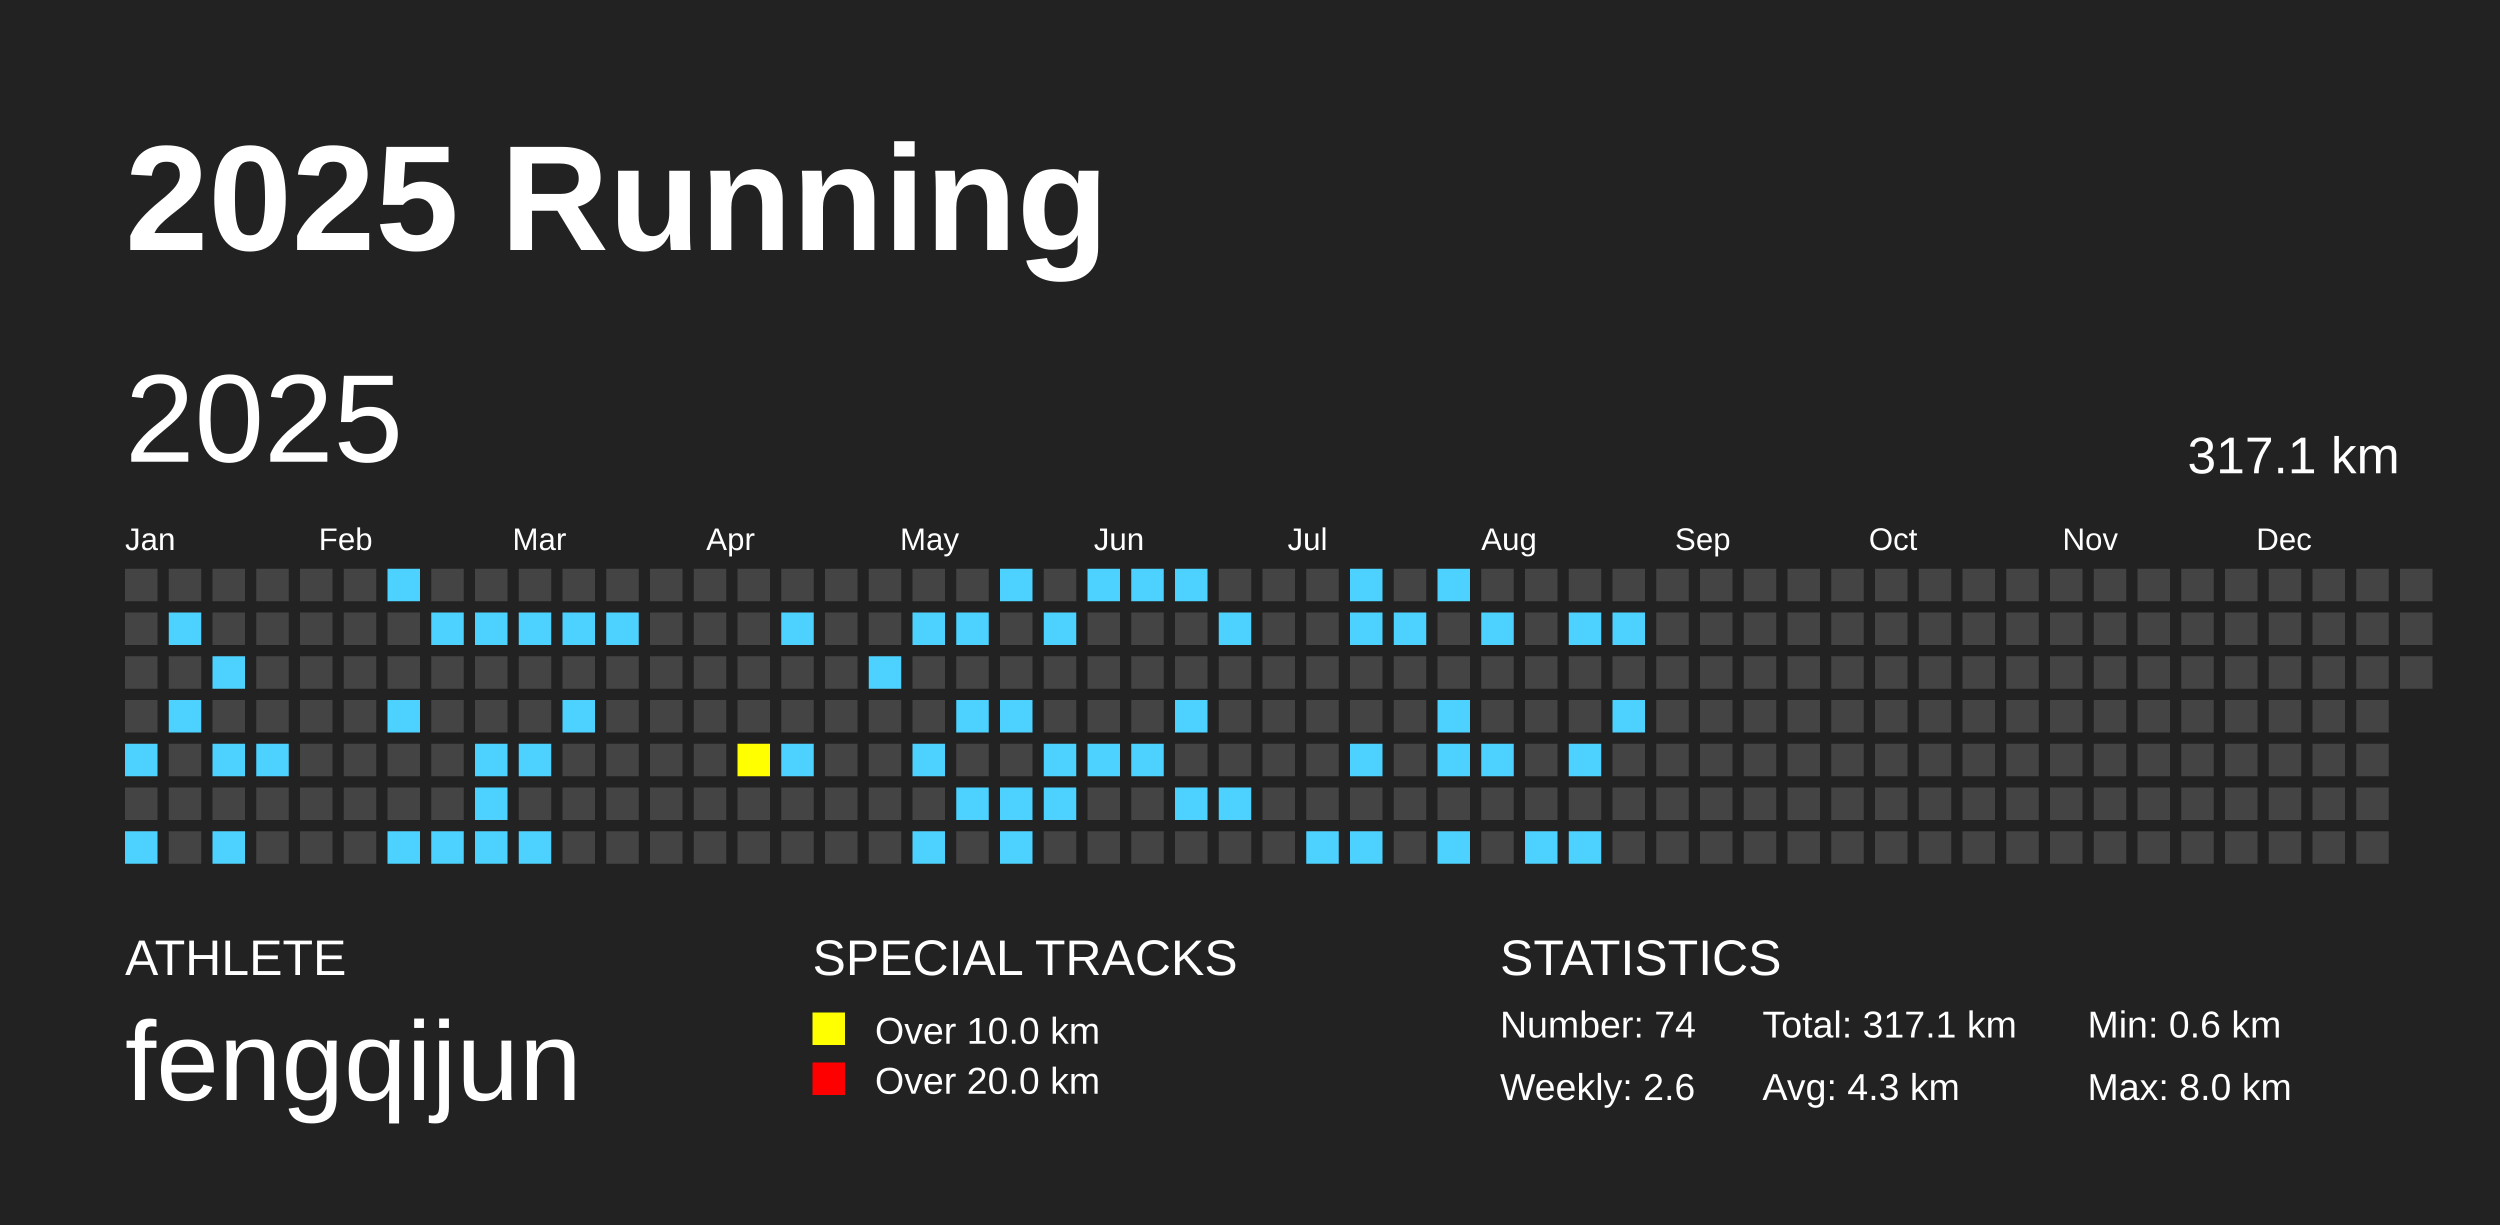
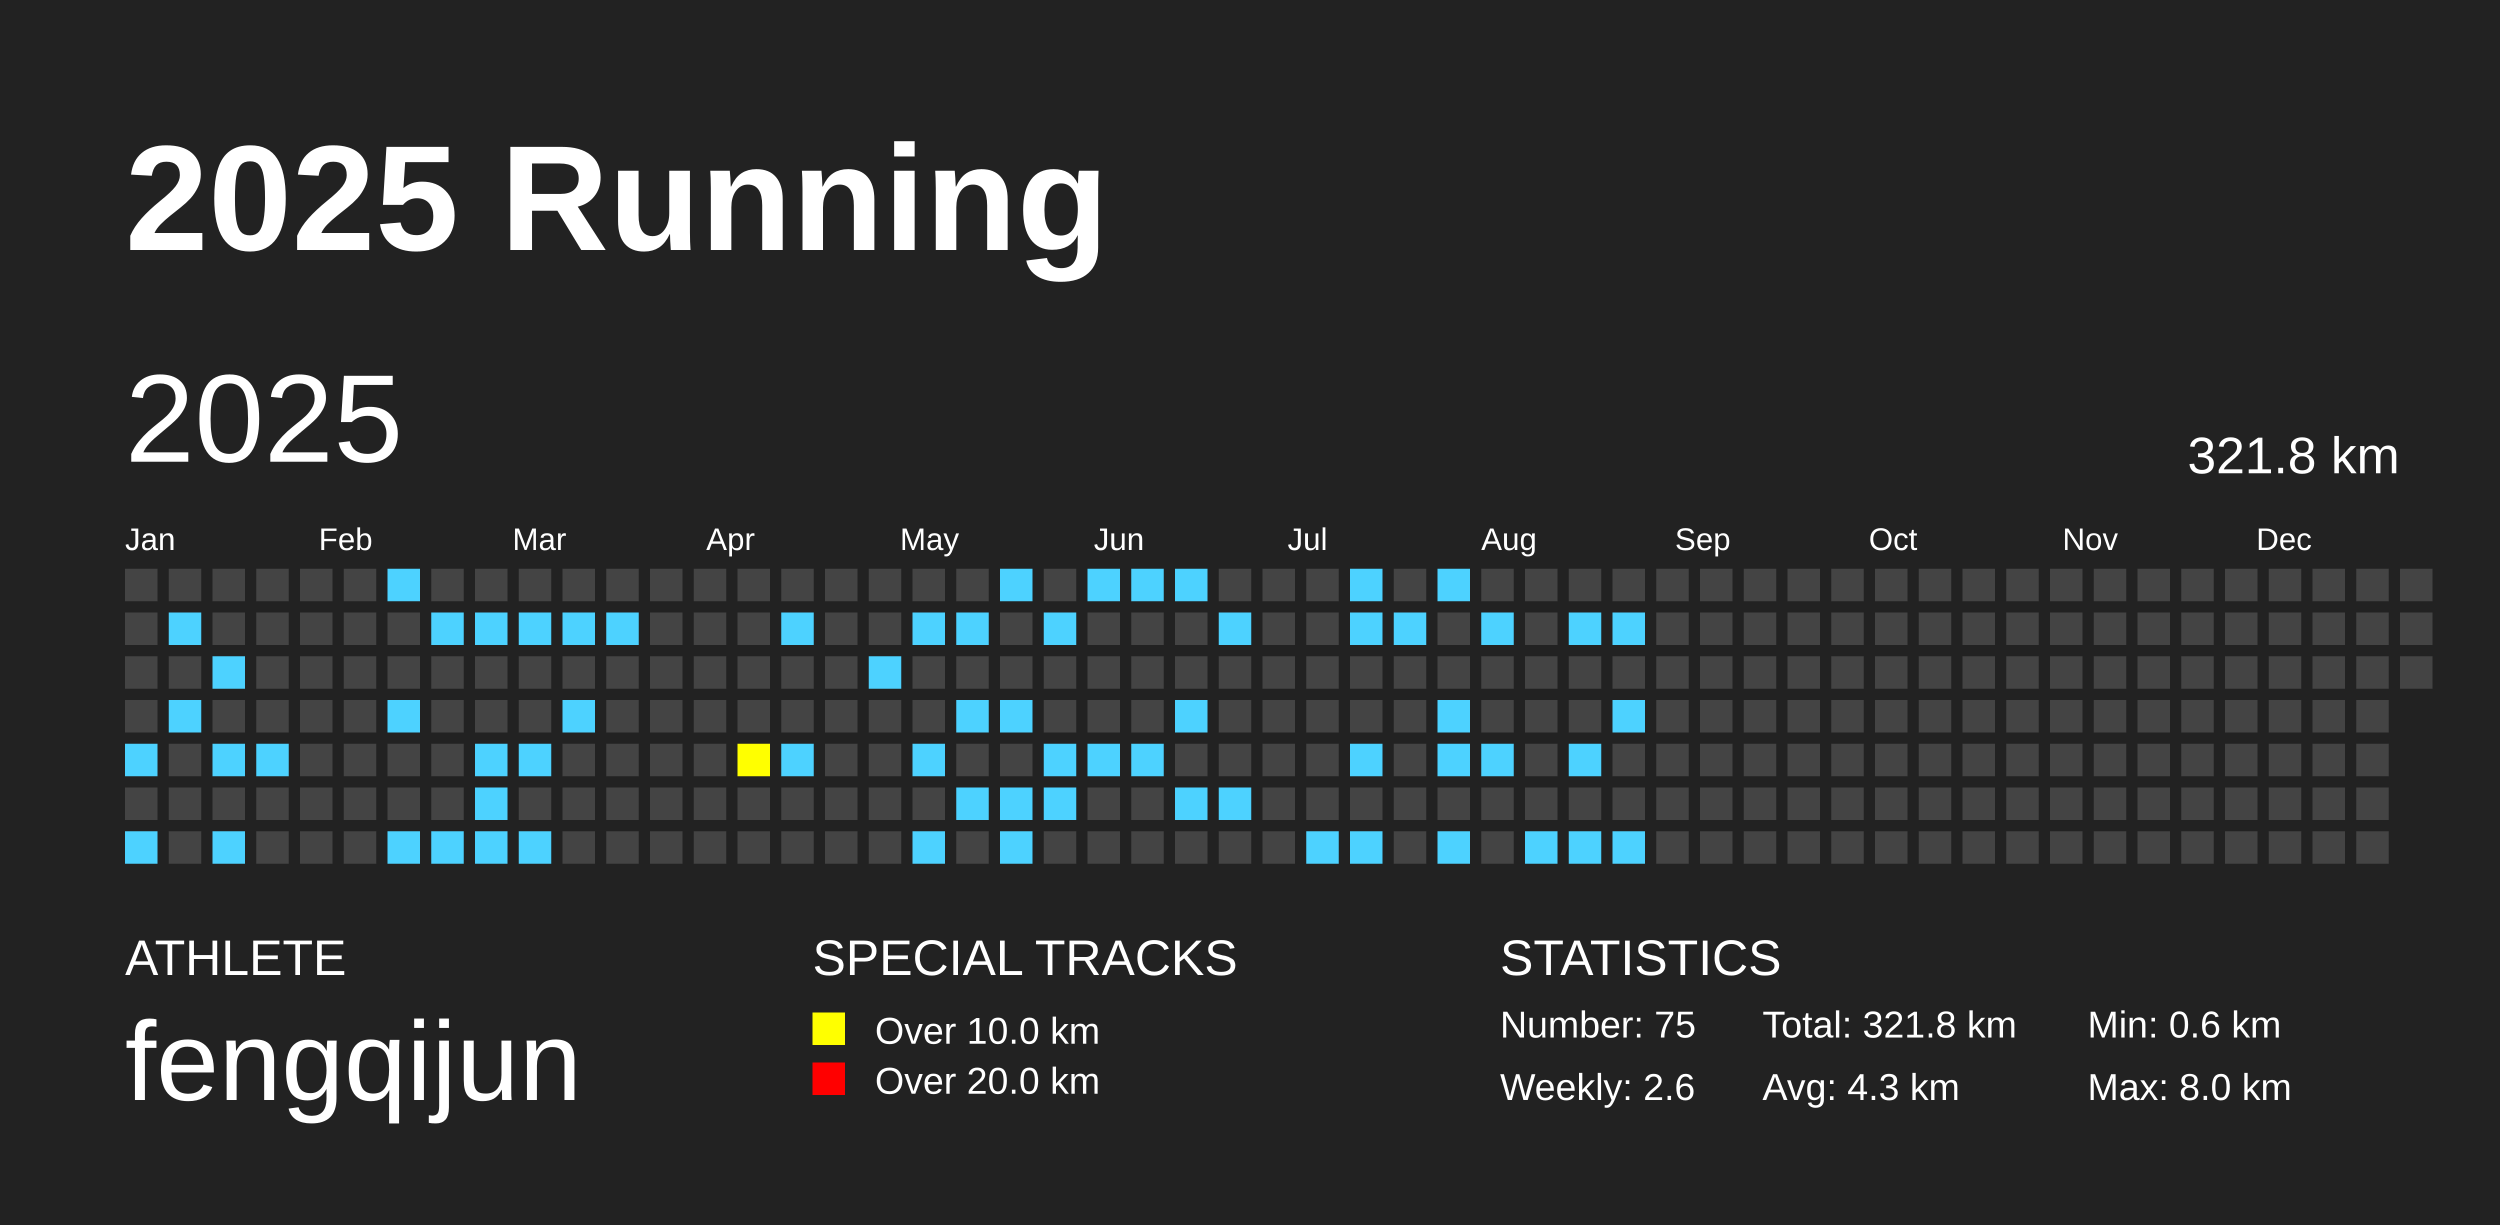
<svg xmlns="http://www.w3.org/2000/svg" baseProfile="full" height="98mm" version="1.1" viewBox="0,0,200,98" width="200mm">
  <defs />
  <rect fill="#222222" height="98" width="200" x="0" y="0" />
  <text fill="#FFFFFF" style="font-size:12px; font-family:Arial; font-weight:bold;" x="10" y="20">2025 Running</text>
  <text fill="#FFFFFF" style="font-size:4px; font-family:Arial" x="10" y="78">ATHLETE</text>
  <text fill="#FFFFFF" style="font-size:9px; font-family:Arial" x="10" y="88">fengqijun</text>
  <text fill="#FFFFFF" style="font-size:4px; font-family:Arial" x="65" y="78">SPECIAL TRACKS</text>
  <rect fill="yellow" height="2.6" width="2.6" x="65" y="81" />
  <text fill="#FFFFFF" style="font-size:3px; font-family:Arial" x="70" y="83.5">Over 10.0 km</text>
  <rect fill="red" height="2.6" width="2.6" x="65" y="85" />
  <text fill="#FFFFFF" style="font-size:3px; font-family:Arial" x="70" y="87.5">Over 20.0 km</text>
  <text fill="#FFFFFF" style="font-size:4px; font-family:Arial" x="120" y="78">STATISTICS</text>
-   <text fill="#FFFFFF" style="font-size:3px; font-family:Arial" x="120" y="83">Number: 74</text>
+   <text fill="#FFFFFF" style="font-size:3px; font-family:Arial" x="120" y="83">Number: 75</text>
  <text fill="#FFFFFF" style="font-size:3px; font-family:Arial" x="120" y="88">Weekly: 2.6</text>
-   <text fill="#FFFFFF" style="font-size:3px; font-family:Arial" x="141" y="83">Total: 317.1 km</text>
+   <text fill="#FFFFFF" style="font-size:3px; font-family:Arial" x="141" y="83">Total: 321.8 km</text>
  <text fill="#FFFFFF" style="font-size:3px; font-family:Arial" x="141" y="88">Avg: 4.3 km</text>
  <text fill="#FFFFFF" style="font-size:3px; font-family:Arial" x="167" y="83">Min: 0.6 km</text>
  <text fill="#FFFFFF" style="font-size:3px; font-family:Arial" x="167" y="88">Max: 8.0 km</text>
  <text dominant-baseline="hanging" fill="#FFFFFF" style="font-size:10.0px; font-family:Arial;" x="10" y="30">2025</text>
-   <text dominant-baseline="hanging" fill="#FFFFFF" style="font-size:4.125px; font-family:Arial;" x="175" y="35">317.1 km</text>
+   <text dominant-baseline="hanging" fill="#FFFFFF" style="font-size:4.125px; font-family:Arial;" x="175" y="35">321.8 km</text>
  <text fill="#FFFFFF" style="font-size:2.5px; font-family:Arial" x="10.0" y="44">Jan</text>
  <text fill="#FFFFFF" style="font-size:2.5px; font-family:Arial" x="25.5" y="44">Feb</text>
  <text fill="#FFFFFF" style="font-size:2.5px; font-family:Arial" x="41.0" y="44">Mar</text>
  <text fill="#FFFFFF" style="font-size:2.5px; font-family:Arial" x="56.5" y="44">Apr</text>
  <text fill="#FFFFFF" style="font-size:2.5px; font-family:Arial" x="72.0" y="44">May</text>
  <text fill="#FFFFFF" style="font-size:2.5px; font-family:Arial" x="87.5" y="44">Jun</text>
  <text fill="#FFFFFF" style="font-size:2.5px; font-family:Arial" x="103.0" y="44">Jul</text>
  <text fill="#FFFFFF" style="font-size:2.5px; font-family:Arial" x="118.5" y="44">Aug</text>
  <text fill="#FFFFFF" style="font-size:2.5px; font-family:Arial" x="134.0" y="44">Sep</text>
  <text fill="#FFFFFF" style="font-size:2.5px; font-family:Arial" x="149.5" y="44">Oct</text>
  <text fill="#FFFFFF" style="font-size:2.5px; font-family:Arial" x="165.0" y="44">Nov</text>
  <text fill="#FFFFFF" style="font-size:2.5px; font-family:Arial" x="180.5" y="44">Dec</text>
  <rect fill="#444444" height="2.6" width="2.6" x="10.0" y="45.5" />
  <rect fill="#444444" height="2.6" width="2.6" x="10.0" y="49.0" />
  <rect fill="#444444" height="2.6" width="2.6" x="10.0" y="52.5" />
  <rect fill="#444444" height="2.6" width="2.6" x="10.0" y="56.0" />
  <rect fill="#4DD2FF" height="2.6" width="2.6" x="10.0" y="59.5" />
  <rect fill="#444444" height="2.6" width="2.6" x="10.0" y="63.0" />
  <rect fill="#4DD2FF" height="2.6" width="2.6" x="10.0" y="66.5" />
  <rect fill="#444444" height="2.6" width="2.6" x="13.5" y="45.5" />
  <rect fill="#4DD2FF" height="2.6" width="2.6" x="13.5" y="49.0" />
  <rect fill="#444444" height="2.6" width="2.6" x="13.5" y="52.5" />
  <rect fill="#4DD2FF" height="2.6" width="2.6" x="13.5" y="56.0" />
  <rect fill="#444444" height="2.6" width="2.6" x="13.5" y="59.5" />
  <rect fill="#444444" height="2.6" width="2.6" x="13.5" y="63.0" />
  <rect fill="#444444" height="2.6" width="2.6" x="13.5" y="66.5" />
  <rect fill="#444444" height="2.6" width="2.6" x="17.0" y="45.5" />
  <rect fill="#444444" height="2.6" width="2.6" x="17.0" y="49.0" />
  <rect fill="#4DD2FF" height="2.6" width="2.6" x="17.0" y="52.5" />
  <rect fill="#444444" height="2.6" width="2.6" x="17.0" y="56.0" />
  <rect fill="#4DD2FF" height="2.6" width="2.6" x="17.0" y="59.5" />
  <rect fill="#444444" height="2.6" width="2.6" x="17.0" y="63.0" />
  <rect fill="#4DD2FF" height="2.6" width="2.6" x="17.0" y="66.5" />
  <rect fill="#444444" height="2.6" width="2.6" x="20.5" y="45.5" />
  <rect fill="#444444" height="2.6" width="2.6" x="20.5" y="49.0" />
  <rect fill="#444444" height="2.6" width="2.6" x="20.5" y="52.5" />
  <rect fill="#444444" height="2.6" width="2.6" x="20.5" y="56.0" />
  <rect fill="#4DD2FF" height="2.6" width="2.6" x="20.5" y="59.5" />
  <rect fill="#444444" height="2.6" width="2.6" x="20.5" y="63.0" />
  <rect fill="#444444" height="2.6" width="2.6" x="20.5" y="66.5" />
  <rect fill="#444444" height="2.6" width="2.6" x="24.0" y="45.5" />
  <rect fill="#444444" height="2.6" width="2.6" x="24.0" y="49.0" />
  <rect fill="#444444" height="2.6" width="2.6" x="24.0" y="52.5" />
  <rect fill="#444444" height="2.6" width="2.6" x="24.0" y="56.0" />
  <rect fill="#444444" height="2.6" width="2.6" x="24.0" y="59.5" />
  <rect fill="#444444" height="2.6" width="2.6" x="24.0" y="63.0" />
  <rect fill="#444444" height="2.6" width="2.6" x="24.0" y="66.5" />
  <rect fill="#444444" height="2.6" width="2.6" x="27.5" y="45.5" />
  <rect fill="#444444" height="2.6" width="2.6" x="27.5" y="49.0" />
  <rect fill="#444444" height="2.6" width="2.6" x="27.5" y="52.5" />
  <rect fill="#444444" height="2.6" width="2.6" x="27.5" y="56.0" />
  <rect fill="#444444" height="2.6" width="2.6" x="27.5" y="59.5" />
  <rect fill="#444444" height="2.6" width="2.6" x="27.5" y="63.0" />
  <rect fill="#444444" height="2.6" width="2.6" x="27.5" y="66.5" />
  <rect fill="#4DD2FF" height="2.6" width="2.6" x="31.0" y="45.5" />
  <rect fill="#444444" height="2.6" width="2.6" x="31.0" y="49.0" />
  <rect fill="#444444" height="2.6" width="2.6" x="31.0" y="52.5" />
  <rect fill="#4DD2FF" height="2.6" width="2.6" x="31.0" y="56.0" />
  <rect fill="#444444" height="2.6" width="2.6" x="31.0" y="59.5" />
  <rect fill="#444444" height="2.6" width="2.6" x="31.0" y="63.0" />
  <rect fill="#4DD2FF" height="2.6" width="2.6" x="31.0" y="66.5" />
  <rect fill="#444444" height="2.6" width="2.6" x="34.5" y="45.5" />
  <rect fill="#4DD2FF" height="2.6" width="2.6" x="34.5" y="49.0" />
  <rect fill="#444444" height="2.6" width="2.6" x="34.5" y="52.5" />
  <rect fill="#444444" height="2.6" width="2.6" x="34.5" y="56.0" />
  <rect fill="#444444" height="2.6" width="2.6" x="34.5" y="59.5" />
  <rect fill="#444444" height="2.6" width="2.6" x="34.5" y="63.0" />
  <rect fill="#4DD2FF" height="2.6" width="2.6" x="34.5" y="66.5" />
  <rect fill="#444444" height="2.6" width="2.6" x="38.0" y="45.5" />
  <rect fill="#4DD2FF" height="2.6" width="2.6" x="38.0" y="49.0" />
  <rect fill="#444444" height="2.6" width="2.6" x="38.0" y="52.5" />
  <rect fill="#444444" height="2.6" width="2.6" x="38.0" y="56.0" />
  <rect fill="#4DD2FF" height="2.6" width="2.6" x="38.0" y="59.5" />
  <rect fill="#4DD2FF" height="2.6" width="2.6" x="38.0" y="63.0" />
  <rect fill="#4DD2FF" height="2.6" width="2.6" x="38.0" y="66.5" />
  <rect fill="#444444" height="2.6" width="2.6" x="41.5" y="45.5" />
  <rect fill="#4DD2FF" height="2.6" width="2.6" x="41.5" y="49.0" />
  <rect fill="#444444" height="2.6" width="2.6" x="41.5" y="52.5" />
  <rect fill="#444444" height="2.6" width="2.6" x="41.5" y="56.0" />
  <rect fill="#4DD2FF" height="2.6" width="2.6" x="41.5" y="59.5" />
  <rect fill="#444444" height="2.6" width="2.6" x="41.5" y="63.0" />
  <rect fill="#4DD2FF" height="2.6" width="2.6" x="41.5" y="66.5" />
  <rect fill="#444444" height="2.6" width="2.6" x="45.0" y="45.5" />
  <rect fill="#4DD2FF" height="2.6" width="2.6" x="45.0" y="49.0" />
  <rect fill="#444444" height="2.6" width="2.6" x="45.0" y="52.5" />
  <rect fill="#4DD2FF" height="2.6" width="2.6" x="45.0" y="56.0" />
  <rect fill="#444444" height="2.6" width="2.6" x="45.0" y="59.5" />
  <rect fill="#444444" height="2.6" width="2.6" x="45.0" y="63.0" />
  <rect fill="#444444" height="2.6" width="2.6" x="45.0" y="66.5" />
  <rect fill="#444444" height="2.6" width="2.6" x="48.5" y="45.5" />
  <rect fill="#4DD2FF" height="2.6" width="2.6" x="48.5" y="49.0" />
  <rect fill="#444444" height="2.6" width="2.6" x="48.5" y="52.5" />
  <rect fill="#444444" height="2.6" width="2.6" x="48.5" y="56.0" />
  <rect fill="#444444" height="2.6" width="2.6" x="48.5" y="59.5" />
  <rect fill="#444444" height="2.6" width="2.6" x="48.5" y="63.0" />
  <rect fill="#444444" height="2.6" width="2.6" x="48.5" y="66.5" />
  <rect fill="#444444" height="2.6" width="2.6" x="52.0" y="45.5" />
  <rect fill="#444444" height="2.6" width="2.6" x="52.0" y="49.0" />
  <rect fill="#444444" height="2.6" width="2.6" x="52.0" y="52.5" />
  <rect fill="#444444" height="2.6" width="2.6" x="52.0" y="56.0" />
  <rect fill="#444444" height="2.6" width="2.6" x="52.0" y="59.5" />
  <rect fill="#444444" height="2.6" width="2.6" x="52.0" y="63.0" />
  <rect fill="#444444" height="2.6" width="2.6" x="52.0" y="66.5" />
  <rect fill="#444444" height="2.6" width="2.6" x="55.5" y="45.5" />
  <rect fill="#444444" height="2.6" width="2.6" x="55.5" y="49.0" />
  <rect fill="#444444" height="2.6" width="2.6" x="55.5" y="52.5" />
  <rect fill="#444444" height="2.6" width="2.6" x="55.5" y="56.0" />
  <rect fill="#444444" height="2.6" width="2.6" x="55.5" y="59.5" />
  <rect fill="#444444" height="2.6" width="2.6" x="55.5" y="63.0" />
  <rect fill="#444444" height="2.6" width="2.6" x="55.5" y="66.5" />
  <rect fill="#444444" height="2.6" width="2.6" x="59.0" y="45.5" />
  <rect fill="#444444" height="2.6" width="2.6" x="59.0" y="49.0" />
  <rect fill="#444444" height="2.6" width="2.6" x="59.0" y="52.5" />
  <rect fill="#444444" height="2.6" width="2.6" x="59.0" y="56.0" />
  <rect fill="yellow" height="2.6" width="2.6" x="59.0" y="59.5" />
  <rect fill="#444444" height="2.6" width="2.6" x="59.0" y="63.0" />
  <rect fill="#444444" height="2.6" width="2.6" x="59.0" y="66.5" />
  <rect fill="#444444" height="2.6" width="2.6" x="62.5" y="45.5" />
  <rect fill="#4DD2FF" height="2.6" width="2.6" x="62.5" y="49.0" />
  <rect fill="#444444" height="2.6" width="2.6" x="62.5" y="52.5" />
  <rect fill="#444444" height="2.6" width="2.6" x="62.5" y="56.0" />
  <rect fill="#4DD2FF" height="2.6" width="2.6" x="62.5" y="59.5" />
  <rect fill="#444444" height="2.6" width="2.6" x="62.5" y="63.0" />
  <rect fill="#444444" height="2.6" width="2.6" x="62.5" y="66.5" />
  <rect fill="#444444" height="2.6" width="2.6" x="66.0" y="45.5" />
  <rect fill="#444444" height="2.6" width="2.6" x="66.0" y="49.0" />
  <rect fill="#444444" height="2.6" width="2.6" x="66.0" y="52.5" />
  <rect fill="#444444" height="2.6" width="2.6" x="66.0" y="56.0" />
  <rect fill="#444444" height="2.6" width="2.6" x="66.0" y="59.5" />
  <rect fill="#444444" height="2.6" width="2.6" x="66.0" y="63.0" />
  <rect fill="#444444" height="2.6" width="2.6" x="66.0" y="66.5" />
  <rect fill="#444444" height="2.6" width="2.6" x="69.5" y="45.5" />
  <rect fill="#444444" height="2.6" width="2.6" x="69.5" y="49.0" />
  <rect fill="#4DD2FF" height="2.6" width="2.6" x="69.5" y="52.5" />
  <rect fill="#444444" height="2.6" width="2.6" x="69.5" y="56.0" />
  <rect fill="#444444" height="2.6" width="2.6" x="69.5" y="59.5" />
  <rect fill="#444444" height="2.6" width="2.6" x="69.5" y="63.0" />
  <rect fill="#444444" height="2.6" width="2.6" x="69.5" y="66.5" />
  <rect fill="#444444" height="2.6" width="2.6" x="73.0" y="45.5" />
  <rect fill="#4DD2FF" height="2.6" width="2.6" x="73.0" y="49.0" />
  <rect fill="#444444" height="2.6" width="2.6" x="73.0" y="52.5" />
  <rect fill="#444444" height="2.6" width="2.6" x="73.0" y="56.0" />
  <rect fill="#4DD2FF" height="2.6" width="2.6" x="73.0" y="59.5" />
  <rect fill="#444444" height="2.6" width="2.6" x="73.0" y="63.0" />
  <rect fill="#4DD2FF" height="2.6" width="2.6" x="73.0" y="66.5" />
  <rect fill="#444444" height="2.6" width="2.6" x="76.5" y="45.5" />
  <rect fill="#4DD2FF" height="2.6" width="2.6" x="76.5" y="49.0" />
  <rect fill="#444444" height="2.6" width="2.6" x="76.5" y="52.5" />
  <rect fill="#4DD2FF" height="2.6" width="2.6" x="76.5" y="56.0" />
  <rect fill="#444444" height="2.6" width="2.6" x="76.5" y="59.5" />
  <rect fill="#4DD2FF" height="2.6" width="2.6" x="76.5" y="63.0" />
  <rect fill="#444444" height="2.6" width="2.6" x="76.5" y="66.5" />
  <rect fill="#4DD2FF" height="2.6" width="2.6" x="80.0" y="45.5" />
  <rect fill="#444444" height="2.6" width="2.6" x="80.0" y="49.0" />
  <rect fill="#444444" height="2.6" width="2.6" x="80.0" y="52.5" />
  <rect fill="#4DD2FF" height="2.6" width="2.6" x="80.0" y="56.0" />
  <rect fill="#444444" height="2.6" width="2.6" x="80.0" y="59.5" />
  <rect fill="#4DD2FF" height="2.6" width="2.6" x="80.0" y="63.0" />
  <rect fill="#4DD2FF" height="2.6" width="2.6" x="80.0" y="66.5" />
  <rect fill="#444444" height="2.6" width="2.6" x="83.5" y="45.5" />
  <rect fill="#4DD2FF" height="2.6" width="2.6" x="83.5" y="49.0" />
  <rect fill="#444444" height="2.6" width="2.6" x="83.5" y="52.5" />
  <rect fill="#444444" height="2.6" width="2.6" x="83.5" y="56.0" />
  <rect fill="#4DD2FF" height="2.6" width="2.6" x="83.5" y="59.5" />
  <rect fill="#4DD2FF" height="2.6" width="2.6" x="83.5" y="63.0" />
  <rect fill="#444444" height="2.6" width="2.6" x="83.5" y="66.5" />
  <rect fill="#4DD2FF" height="2.6" width="2.6" x="87.0" y="45.5" />
  <rect fill="#444444" height="2.6" width="2.6" x="87.0" y="49.0" />
  <rect fill="#444444" height="2.6" width="2.6" x="87.0" y="52.5" />
  <rect fill="#444444" height="2.6" width="2.6" x="87.0" y="56.0" />
  <rect fill="#4DD2FF" height="2.6" width="2.6" x="87.0" y="59.5" />
  <rect fill="#444444" height="2.6" width="2.6" x="87.0" y="63.0" />
  <rect fill="#444444" height="2.6" width="2.6" x="87.0" y="66.5" />
  <rect fill="#4DD2FF" height="2.6" width="2.6" x="90.5" y="45.5" />
  <rect fill="#444444" height="2.6" width="2.6" x="90.5" y="49.0" />
  <rect fill="#444444" height="2.6" width="2.6" x="90.5" y="52.5" />
  <rect fill="#444444" height="2.6" width="2.6" x="90.5" y="56.0" />
  <rect fill="#4DD2FF" height="2.6" width="2.6" x="90.5" y="59.5" />
  <rect fill="#444444" height="2.6" width="2.6" x="90.5" y="63.0" />
  <rect fill="#444444" height="2.6" width="2.6" x="90.5" y="66.5" />
  <rect fill="#4DD2FF" height="2.6" width="2.6" x="94.0" y="45.5" />
  <rect fill="#444444" height="2.6" width="2.6" x="94.0" y="49.0" />
  <rect fill="#444444" height="2.6" width="2.6" x="94.0" y="52.5" />
  <rect fill="#4DD2FF" height="2.6" width="2.6" x="94.0" y="56.0" />
  <rect fill="#444444" height="2.6" width="2.6" x="94.0" y="59.5" />
  <rect fill="#4DD2FF" height="2.6" width="2.6" x="94.0" y="63.0" />
  <rect fill="#444444" height="2.6" width="2.6" x="94.0" y="66.5" />
  <rect fill="#444444" height="2.6" width="2.6" x="97.5" y="45.5" />
  <rect fill="#4DD2FF" height="2.6" width="2.6" x="97.5" y="49.0" />
  <rect fill="#444444" height="2.6" width="2.6" x="97.5" y="52.5" />
  <rect fill="#444444" height="2.6" width="2.6" x="97.5" y="56.0" />
  <rect fill="#444444" height="2.6" width="2.6" x="97.5" y="59.5" />
  <rect fill="#4DD2FF" height="2.6" width="2.6" x="97.5" y="63.0" />
  <rect fill="#444444" height="2.6" width="2.6" x="97.5" y="66.5" />
  <rect fill="#444444" height="2.6" width="2.6" x="101.0" y="45.5" />
  <rect fill="#444444" height="2.6" width="2.6" x="101.0" y="49.0" />
  <rect fill="#444444" height="2.6" width="2.6" x="101.0" y="52.5" />
  <rect fill="#444444" height="2.6" width="2.6" x="101.0" y="56.0" />
  <rect fill="#444444" height="2.6" width="2.6" x="101.0" y="59.5" />
  <rect fill="#444444" height="2.6" width="2.6" x="101.0" y="63.0" />
  <rect fill="#444444" height="2.6" width="2.6" x="101.0" y="66.5" />
  <rect fill="#444444" height="2.6" width="2.6" x="104.5" y="45.5" />
  <rect fill="#444444" height="2.6" width="2.6" x="104.5" y="49.0" />
  <rect fill="#444444" height="2.6" width="2.6" x="104.5" y="52.5" />
  <rect fill="#444444" height="2.6" width="2.6" x="104.5" y="56.0" />
  <rect fill="#444444" height="2.6" width="2.6" x="104.5" y="59.5" />
  <rect fill="#444444" height="2.6" width="2.6" x="104.5" y="63.0" />
  <rect fill="#4DD2FF" height="2.6" width="2.6" x="104.5" y="66.5" />
  <rect fill="#4DD2FF" height="2.6" width="2.6" x="108.0" y="45.5" />
  <rect fill="#4DD2FF" height="2.6" width="2.6" x="108.0" y="49.0" />
  <rect fill="#444444" height="2.6" width="2.6" x="108.0" y="52.5" />
  <rect fill="#444444" height="2.6" width="2.6" x="108.0" y="56.0" />
  <rect fill="#4DD2FF" height="2.6" width="2.6" x="108.0" y="59.5" />
  <rect fill="#444444" height="2.6" width="2.6" x="108.0" y="63.0" />
  <rect fill="#4DD2FF" height="2.6" width="2.6" x="108.0" y="66.5" />
  <rect fill="#444444" height="2.6" width="2.6" x="111.5" y="45.5" />
  <rect fill="#4DD2FF" height="2.6" width="2.6" x="111.5" y="49.0" />
  <rect fill="#444444" height="2.6" width="2.6" x="111.5" y="52.5" />
  <rect fill="#444444" height="2.6" width="2.6" x="111.5" y="56.0" />
  <rect fill="#444444" height="2.6" width="2.6" x="111.5" y="59.5" />
  <rect fill="#444444" height="2.6" width="2.6" x="111.5" y="63.0" />
  <rect fill="#444444" height="2.6" width="2.6" x="111.5" y="66.5" />
  <rect fill="#4DD2FF" height="2.6" width="2.6" x="115.0" y="45.5" />
  <rect fill="#444444" height="2.6" width="2.6" x="115.0" y="49.0" />
  <rect fill="#444444" height="2.6" width="2.6" x="115.0" y="52.5" />
  <rect fill="#4DD2FF" height="2.6" width="2.6" x="115.0" y="56.0" />
  <rect fill="#4DD2FF" height="2.6" width="2.6" x="115.0" y="59.5" />
  <rect fill="#444444" height="2.6" width="2.6" x="115.0" y="63.0" />
  <rect fill="#4DD2FF" height="2.6" width="2.6" x="115.0" y="66.5" />
  <rect fill="#444444" height="2.6" width="2.6" x="118.5" y="45.5" />
  <rect fill="#4DD2FF" height="2.6" width="2.6" x="118.5" y="49.0" />
  <rect fill="#444444" height="2.6" width="2.6" x="118.5" y="52.5" />
  <rect fill="#444444" height="2.6" width="2.6" x="118.5" y="56.0" />
  <rect fill="#4DD2FF" height="2.6" width="2.6" x="118.5" y="59.5" />
  <rect fill="#444444" height="2.6" width="2.6" x="118.5" y="63.0" />
  <rect fill="#444444" height="2.6" width="2.6" x="118.5" y="66.5" />
  <rect fill="#444444" height="2.6" width="2.6" x="122.0" y="45.5" />
  <rect fill="#444444" height="2.6" width="2.6" x="122.0" y="49.0" />
  <rect fill="#444444" height="2.6" width="2.6" x="122.0" y="52.5" />
  <rect fill="#444444" height="2.6" width="2.6" x="122.0" y="56.0" />
  <rect fill="#444444" height="2.6" width="2.6" x="122.0" y="59.5" />
  <rect fill="#444444" height="2.6" width="2.6" x="122.0" y="63.0" />
  <rect fill="#4DD2FF" height="2.6" width="2.6" x="122.0" y="66.5" />
  <rect fill="#444444" height="2.6" width="2.6" x="125.5" y="45.5" />
  <rect fill="#4DD2FF" height="2.6" width="2.6" x="125.5" y="49.0" />
  <rect fill="#444444" height="2.6" width="2.6" x="125.5" y="52.5" />
  <rect fill="#444444" height="2.6" width="2.6" x="125.5" y="56.0" />
  <rect fill="#4DD2FF" height="2.6" width="2.6" x="125.5" y="59.5" />
  <rect fill="#444444" height="2.6" width="2.6" x="125.5" y="63.0" />
  <rect fill="#4DD2FF" height="2.6" width="2.6" x="125.5" y="66.5" />
  <rect fill="#444444" height="2.6" width="2.6" x="129.0" y="45.5" />
  <rect fill="#4DD2FF" height="2.6" width="2.6" x="129.0" y="49.0" />
  <rect fill="#444444" height="2.6" width="2.6" x="129.0" y="52.5" />
  <rect fill="#4DD2FF" height="2.6" width="2.6" x="129.0" y="56.0" />
  <rect fill="#444444" height="2.6" width="2.6" x="129.0" y="59.5" />
  <rect fill="#444444" height="2.6" width="2.6" x="129.0" y="63.0" />
-   <rect fill="#444444" height="2.6" width="2.6" x="129.0" y="66.5" />
+   <rect fill="#4DD2FF" height="2.6" width="2.6" x="129.0" y="66.5" />
  <rect fill="#444444" height="2.6" width="2.6" x="132.5" y="45.5" />
  <rect fill="#444444" height="2.6" width="2.6" x="132.5" y="49.0" />
  <rect fill="#444444" height="2.6" width="2.6" x="132.5" y="52.5" />
  <rect fill="#444444" height="2.6" width="2.6" x="132.5" y="56.0" />
  <rect fill="#444444" height="2.6" width="2.6" x="132.5" y="59.5" />
  <rect fill="#444444" height="2.6" width="2.6" x="132.5" y="63.0" />
  <rect fill="#444444" height="2.6" width="2.6" x="132.5" y="66.5" />
  <rect fill="#444444" height="2.6" width="2.6" x="136.0" y="45.5" />
  <rect fill="#444444" height="2.6" width="2.6" x="136.0" y="49.0" />
  <rect fill="#444444" height="2.6" width="2.6" x="136.0" y="52.5" />
  <rect fill="#444444" height="2.6" width="2.6" x="136.0" y="56.0" />
  <rect fill="#444444" height="2.6" width="2.6" x="136.0" y="59.5" />
  <rect fill="#444444" height="2.6" width="2.6" x="136.0" y="63.0" />
  <rect fill="#444444" height="2.6" width="2.6" x="136.0" y="66.5" />
  <rect fill="#444444" height="2.6" width="2.6" x="139.5" y="45.5" />
  <rect fill="#444444" height="2.6" width="2.6" x="139.5" y="49.0" />
  <rect fill="#444444" height="2.6" width="2.6" x="139.5" y="52.5" />
  <rect fill="#444444" height="2.6" width="2.6" x="139.5" y="56.0" />
  <rect fill="#444444" height="2.6" width="2.6" x="139.5" y="59.5" />
  <rect fill="#444444" height="2.6" width="2.6" x="139.5" y="63.0" />
  <rect fill="#444444" height="2.6" width="2.6" x="139.5" y="66.5" />
  <rect fill="#444444" height="2.6" width="2.6" x="143.0" y="45.5" />
  <rect fill="#444444" height="2.6" width="2.6" x="143.0" y="49.0" />
  <rect fill="#444444" height="2.6" width="2.6" x="143.0" y="52.5" />
  <rect fill="#444444" height="2.6" width="2.6" x="143.0" y="56.0" />
  <rect fill="#444444" height="2.6" width="2.6" x="143.0" y="59.5" />
  <rect fill="#444444" height="2.6" width="2.6" x="143.0" y="63.0" />
  <rect fill="#444444" height="2.6" width="2.6" x="143.0" y="66.5" />
  <rect fill="#444444" height="2.6" width="2.6" x="146.5" y="45.5" />
  <rect fill="#444444" height="2.6" width="2.6" x="146.5" y="49.0" />
  <rect fill="#444444" height="2.6" width="2.6" x="146.5" y="52.5" />
  <rect fill="#444444" height="2.6" width="2.6" x="146.5" y="56.0" />
  <rect fill="#444444" height="2.6" width="2.6" x="146.5" y="59.5" />
  <rect fill="#444444" height="2.6" width="2.6" x="146.5" y="63.0" />
  <rect fill="#444444" height="2.6" width="2.6" x="146.5" y="66.5" />
  <rect fill="#444444" height="2.6" width="2.6" x="150.0" y="45.5" />
  <rect fill="#444444" height="2.6" width="2.6" x="150.0" y="49.0" />
  <rect fill="#444444" height="2.6" width="2.6" x="150.0" y="52.5" />
  <rect fill="#444444" height="2.6" width="2.6" x="150.0" y="56.0" />
  <rect fill="#444444" height="2.6" width="2.6" x="150.0" y="59.5" />
  <rect fill="#444444" height="2.6" width="2.6" x="150.0" y="63.0" />
  <rect fill="#444444" height="2.6" width="2.6" x="150.0" y="66.5" />
  <rect fill="#444444" height="2.6" width="2.6" x="153.5" y="45.5" />
  <rect fill="#444444" height="2.6" width="2.6" x="153.5" y="49.0" />
  <rect fill="#444444" height="2.6" width="2.6" x="153.5" y="52.5" />
  <rect fill="#444444" height="2.6" width="2.6" x="153.5" y="56.0" />
  <rect fill="#444444" height="2.6" width="2.6" x="153.5" y="59.5" />
  <rect fill="#444444" height="2.6" width="2.6" x="153.5" y="63.0" />
  <rect fill="#444444" height="2.6" width="2.6" x="153.5" y="66.5" />
  <rect fill="#444444" height="2.6" width="2.6" x="157.0" y="45.5" />
  <rect fill="#444444" height="2.6" width="2.6" x="157.0" y="49.0" />
  <rect fill="#444444" height="2.6" width="2.6" x="157.0" y="52.5" />
  <rect fill="#444444" height="2.6" width="2.6" x="157.0" y="56.0" />
  <rect fill="#444444" height="2.6" width="2.6" x="157.0" y="59.5" />
  <rect fill="#444444" height="2.6" width="2.6" x="157.0" y="63.0" />
  <rect fill="#444444" height="2.6" width="2.6" x="157.0" y="66.5" />
  <rect fill="#444444" height="2.6" width="2.6" x="160.5" y="45.5" />
  <rect fill="#444444" height="2.6" width="2.6" x="160.5" y="49.0" />
  <rect fill="#444444" height="2.6" width="2.6" x="160.5" y="52.5" />
  <rect fill="#444444" height="2.6" width="2.6" x="160.5" y="56.0" />
  <rect fill="#444444" height="2.6" width="2.6" x="160.5" y="59.5" />
  <rect fill="#444444" height="2.6" width="2.6" x="160.5" y="63.0" />
  <rect fill="#444444" height="2.6" width="2.6" x="160.5" y="66.5" />
  <rect fill="#444444" height="2.6" width="2.6" x="164.0" y="45.5" />
  <rect fill="#444444" height="2.6" width="2.6" x="164.0" y="49.0" />
  <rect fill="#444444" height="2.6" width="2.6" x="164.0" y="52.5" />
  <rect fill="#444444" height="2.6" width="2.6" x="164.0" y="56.0" />
  <rect fill="#444444" height="2.6" width="2.6" x="164.0" y="59.5" />
  <rect fill="#444444" height="2.6" width="2.6" x="164.0" y="63.0" />
  <rect fill="#444444" height="2.6" width="2.6" x="164.0" y="66.5" />
  <rect fill="#444444" height="2.6" width="2.6" x="167.5" y="45.5" />
  <rect fill="#444444" height="2.6" width="2.6" x="167.5" y="49.0" />
  <rect fill="#444444" height="2.6" width="2.6" x="167.5" y="52.5" />
  <rect fill="#444444" height="2.6" width="2.6" x="167.5" y="56.0" />
  <rect fill="#444444" height="2.6" width="2.6" x="167.5" y="59.5" />
  <rect fill="#444444" height="2.6" width="2.6" x="167.5" y="63.0" />
  <rect fill="#444444" height="2.6" width="2.6" x="167.5" y="66.5" />
  <rect fill="#444444" height="2.6" width="2.6" x="171.0" y="45.5" />
  <rect fill="#444444" height="2.6" width="2.6" x="171.0" y="49.0" />
  <rect fill="#444444" height="2.6" width="2.6" x="171.0" y="52.5" />
  <rect fill="#444444" height="2.6" width="2.6" x="171.0" y="56.0" />
  <rect fill="#444444" height="2.6" width="2.6" x="171.0" y="59.5" />
  <rect fill="#444444" height="2.6" width="2.6" x="171.0" y="63.0" />
  <rect fill="#444444" height="2.6" width="2.6" x="171.0" y="66.5" />
  <rect fill="#444444" height="2.6" width="2.6" x="174.5" y="45.5" />
  <rect fill="#444444" height="2.6" width="2.6" x="174.5" y="49.0" />
  <rect fill="#444444" height="2.6" width="2.6" x="174.5" y="52.5" />
  <rect fill="#444444" height="2.6" width="2.6" x="174.5" y="56.0" />
  <rect fill="#444444" height="2.6" width="2.6" x="174.5" y="59.5" />
  <rect fill="#444444" height="2.6" width="2.6" x="174.5" y="63.0" />
  <rect fill="#444444" height="2.6" width="2.6" x="174.5" y="66.5" />
  <rect fill="#444444" height="2.6" width="2.6" x="178.0" y="45.5" />
  <rect fill="#444444" height="2.6" width="2.6" x="178.0" y="49.0" />
  <rect fill="#444444" height="2.6" width="2.6" x="178.0" y="52.5" />
  <rect fill="#444444" height="2.6" width="2.6" x="178.0" y="56.0" />
  <rect fill="#444444" height="2.6" width="2.6" x="178.0" y="59.5" />
  <rect fill="#444444" height="2.6" width="2.6" x="178.0" y="63.0" />
  <rect fill="#444444" height="2.6" width="2.6" x="178.0" y="66.5" />
  <rect fill="#444444" height="2.6" width="2.6" x="181.5" y="45.5" />
  <rect fill="#444444" height="2.6" width="2.6" x="181.5" y="49.0" />
  <rect fill="#444444" height="2.6" width="2.6" x="181.5" y="52.5" />
  <rect fill="#444444" height="2.6" width="2.6" x="181.5" y="56.0" />
  <rect fill="#444444" height="2.6" width="2.6" x="181.5" y="59.5" />
  <rect fill="#444444" height="2.6" width="2.6" x="181.5" y="63.0" />
  <rect fill="#444444" height="2.6" width="2.6" x="181.5" y="66.5" />
  <rect fill="#444444" height="2.6" width="2.6" x="185.0" y="45.5" />
  <rect fill="#444444" height="2.6" width="2.6" x="185.0" y="49.0" />
  <rect fill="#444444" height="2.6" width="2.6" x="185.0" y="52.5" />
  <rect fill="#444444" height="2.6" width="2.6" x="185.0" y="56.0" />
  <rect fill="#444444" height="2.6" width="2.6" x="185.0" y="59.5" />
  <rect fill="#444444" height="2.6" width="2.6" x="185.0" y="63.0" />
  <rect fill="#444444" height="2.6" width="2.6" x="185.0" y="66.5" />
  <rect fill="#444444" height="2.6" width="2.6" x="188.5" y="45.5" />
  <rect fill="#444444" height="2.6" width="2.6" x="188.5" y="49.0" />
  <rect fill="#444444" height="2.6" width="2.6" x="188.5" y="52.5" />
  <rect fill="#444444" height="2.6" width="2.6" x="188.5" y="56.0" />
  <rect fill="#444444" height="2.6" width="2.6" x="188.5" y="59.5" />
  <rect fill="#444444" height="2.6" width="2.6" x="188.5" y="63.0" />
  <rect fill="#444444" height="2.6" width="2.6" x="188.5" y="66.5" />
  <rect fill="#444444" height="2.6" width="2.6" x="192.0" y="45.5" />
  <rect fill="#444444" height="2.6" width="2.6" x="192.0" y="49.0" />
  <rect fill="#444444" height="2.6" width="2.6" x="192.0" y="52.5" />
</svg>
